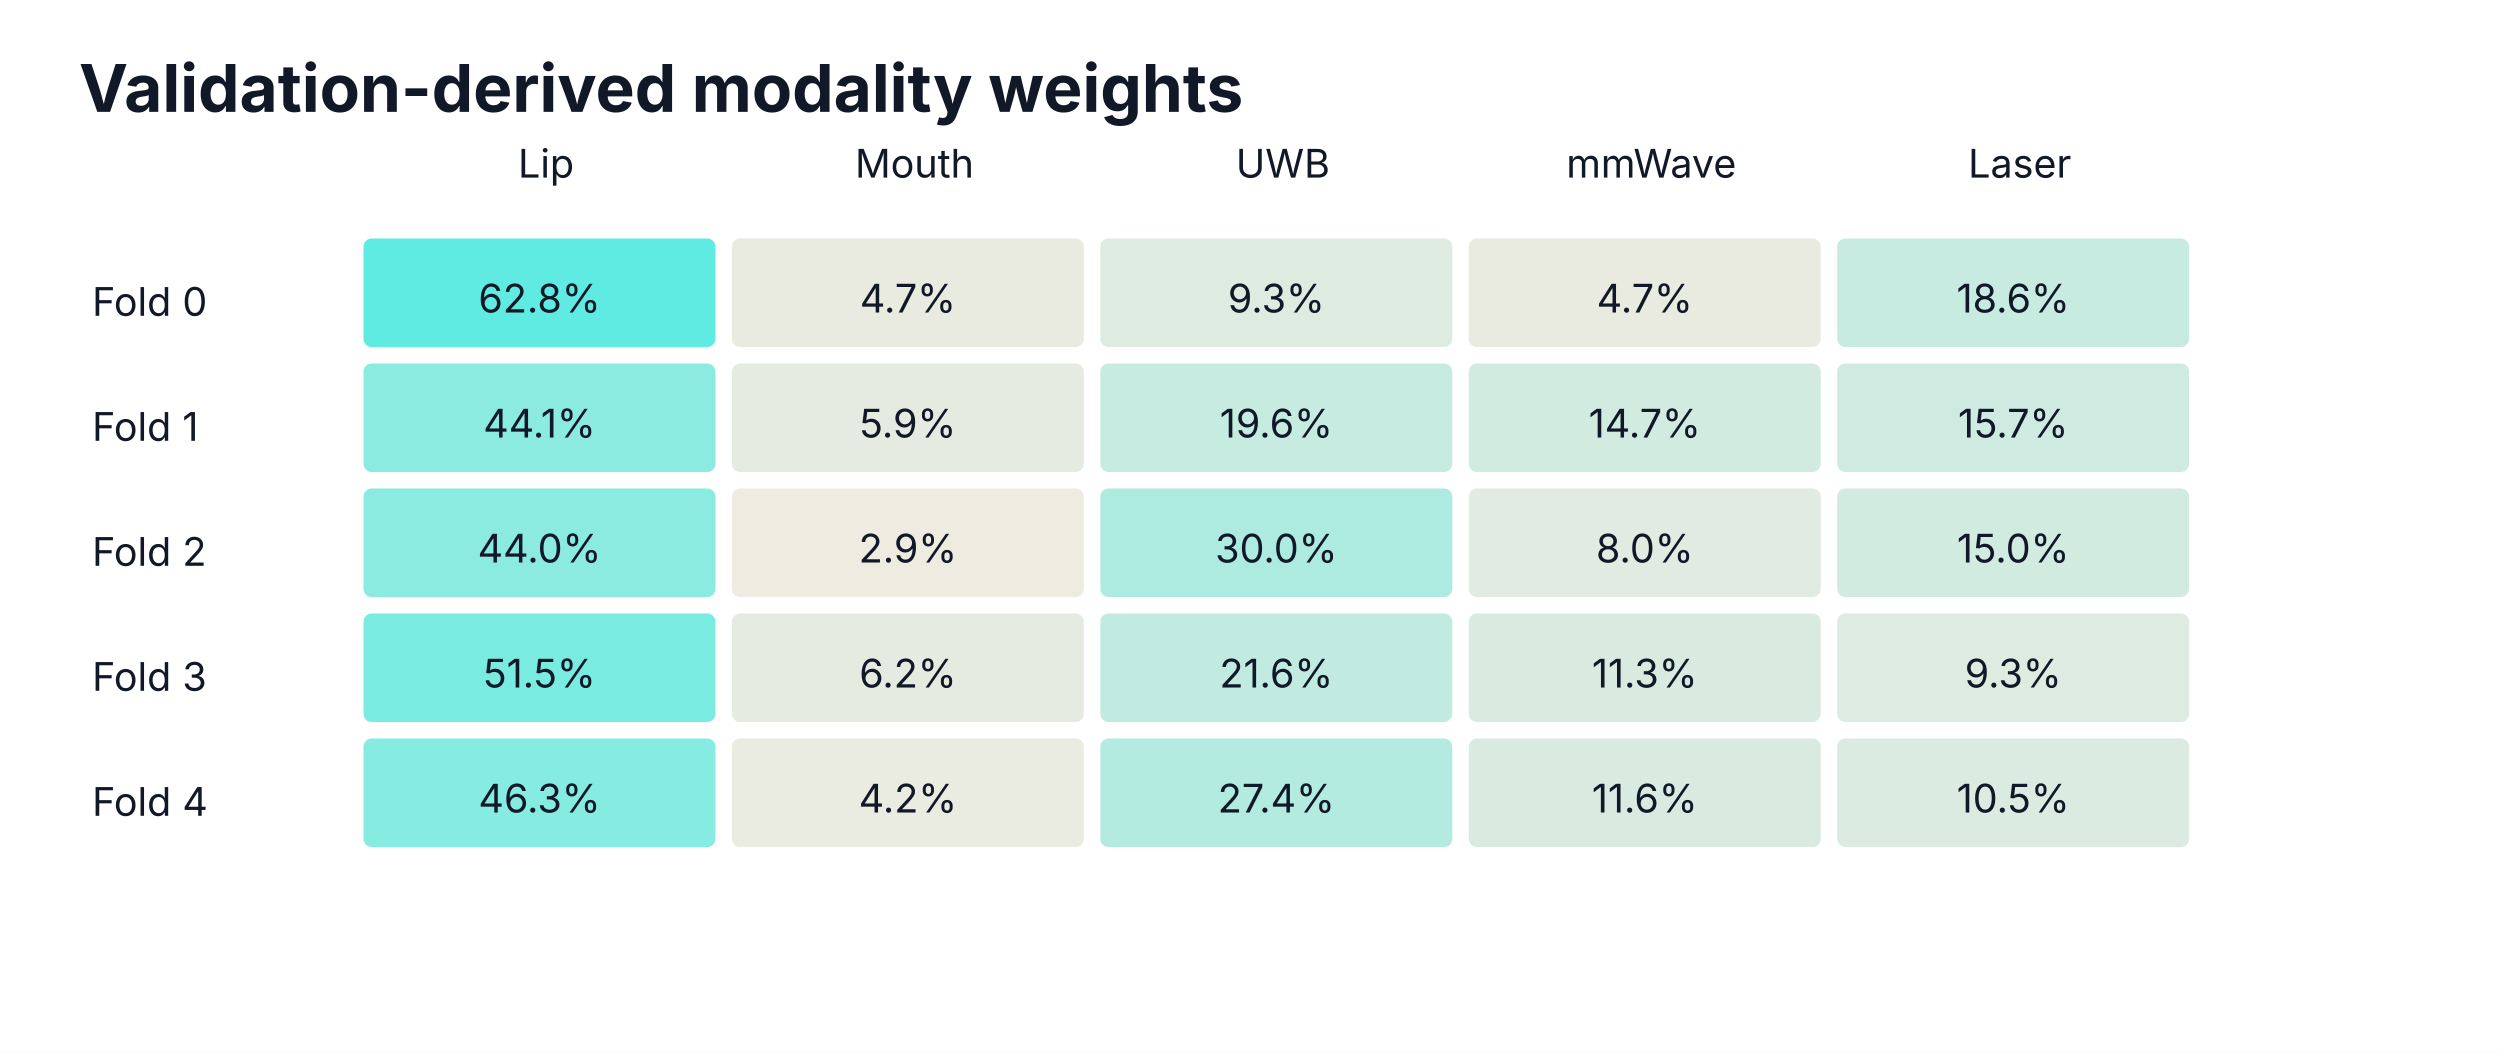
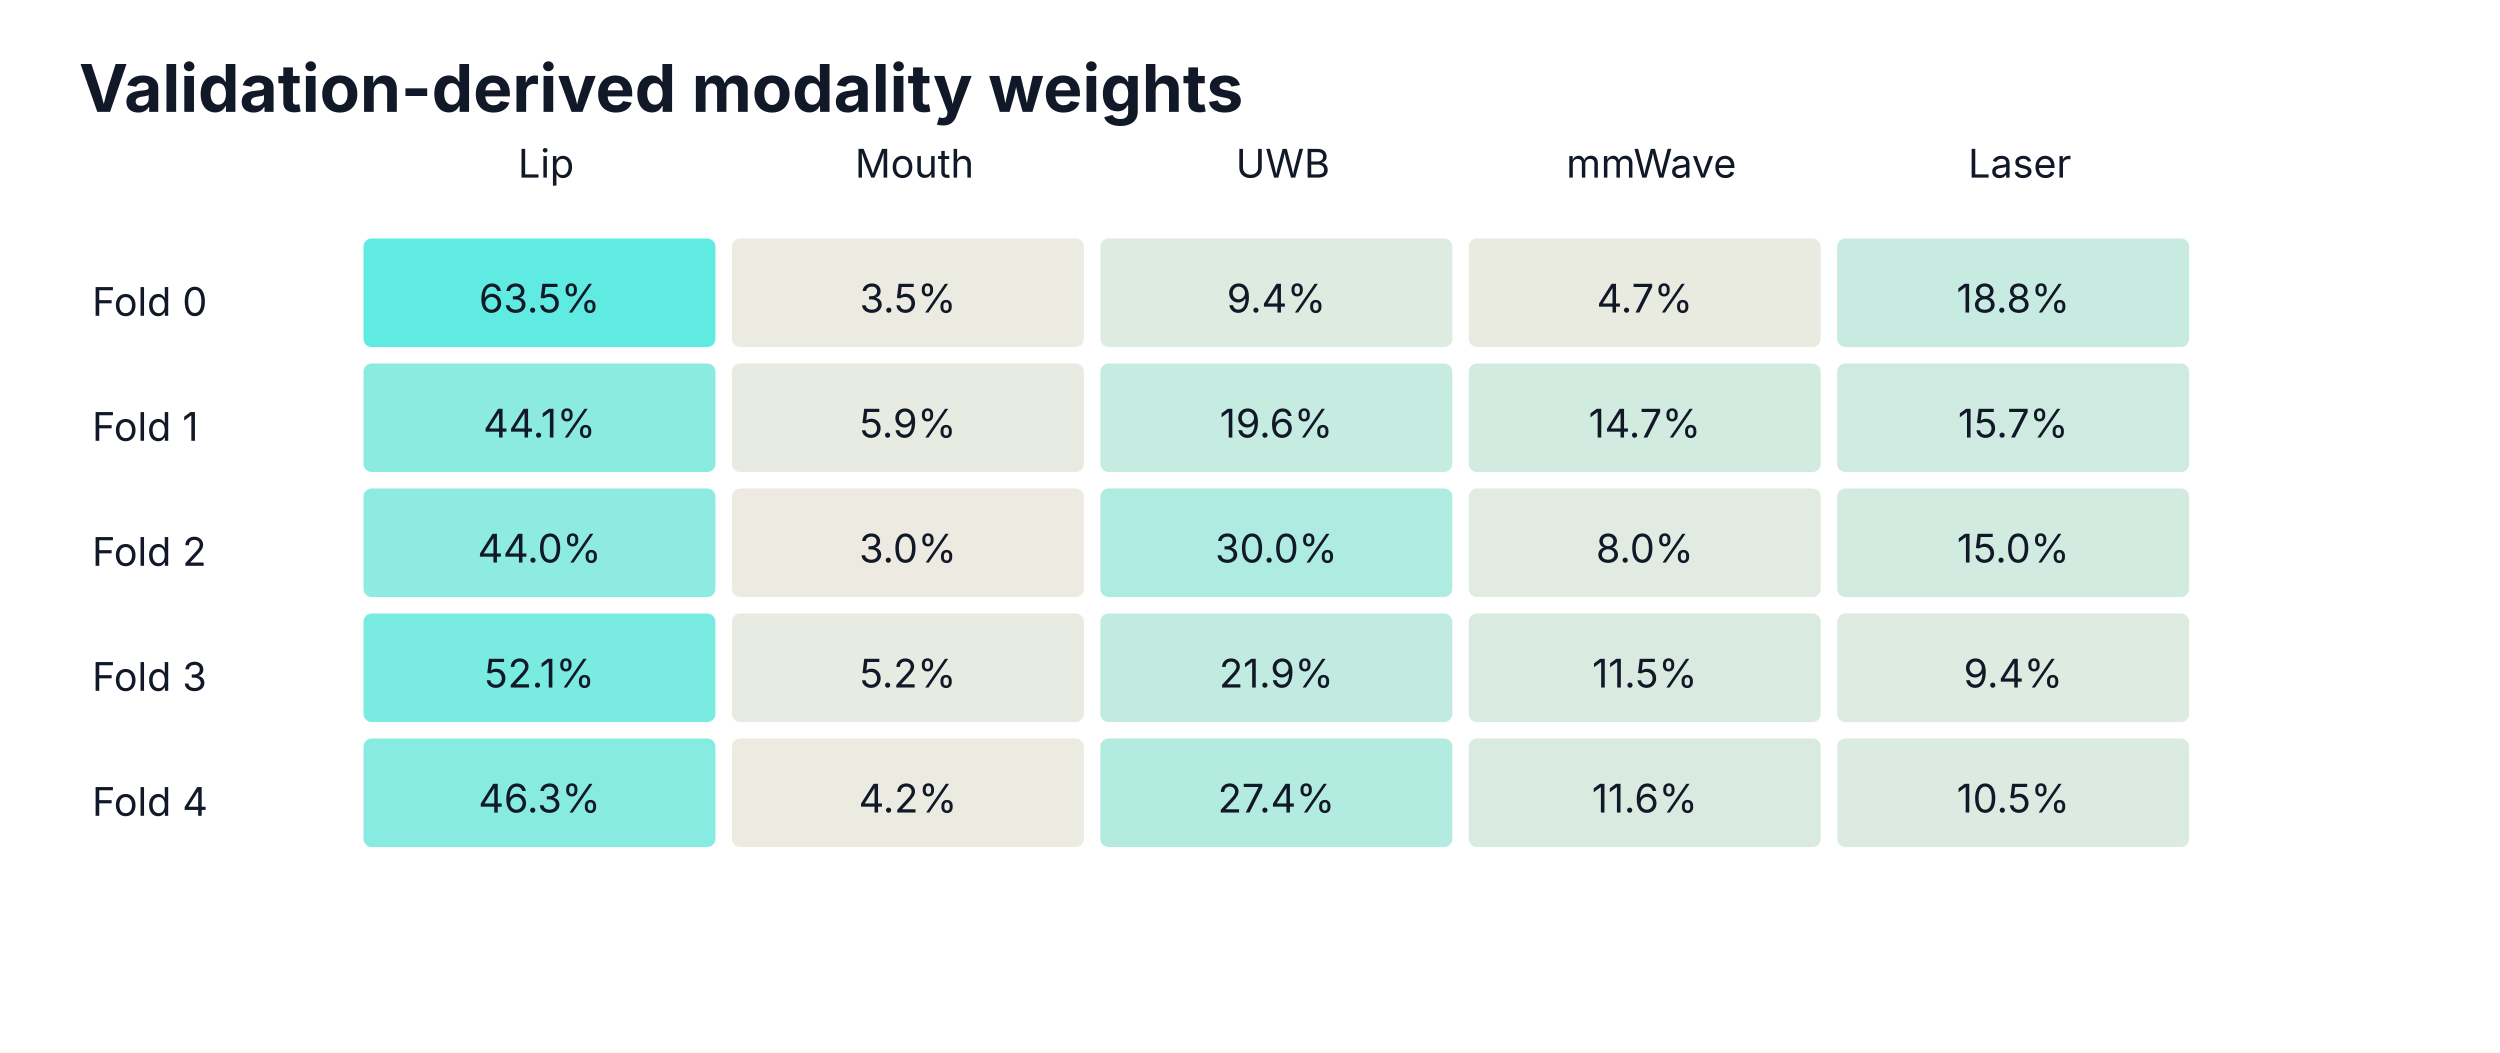
<svg xmlns="http://www.w3.org/2000/svg" width="760" height="320" viewBox="0 0 760 320">
  <rect width="760" height="320" fill="#ffffff" />
  <text x="24.0" y="34.0" font-family="Inter, Arial, sans-serif" font-size="20" font-weight="700" text-anchor="start" fill="#111827">Validation-derived modality weights</text>
  <text x="166.0" y="54.0" font-family="Inter, Arial, sans-serif" font-size="12" font-weight="400" text-anchor="middle" fill="#111827">Lip</text>
  <text x="278.0" y="54.0" font-family="Inter, Arial, sans-serif" font-size="12" font-weight="400" text-anchor="middle" fill="#111827">Mouth</text>
  <text x="390.0" y="54.0" font-family="Inter, Arial, sans-serif" font-size="12" font-weight="400" text-anchor="middle" fill="#111827">UWB</text>
  <text x="502.0" y="54.0" font-family="Inter, Arial, sans-serif" font-size="12" font-weight="400" text-anchor="middle" fill="#111827">mmWave</text>
  <text x="614.0" y="54.0" font-family="Inter, Arial, sans-serif" font-size="12" font-weight="400" text-anchor="middle" fill="#111827">Laser</text>
  <text x="28.0" y="96.0" font-family="Inter, Arial, sans-serif" font-size="12" font-weight="400" text-anchor="start" fill="#111827">Fold 0</text>
  <rect x="110" y="72" width="108" height="34" rx="3" fill="rgb(95,235,225)" stroke="#ffffff" />
-   <text x="164.0" y="95.0" font-family="Inter, Arial, sans-serif" font-size="12" font-weight="400" text-anchor="middle" fill="#111827">62.8%</text>
-   <rect x="222" y="72" width="108" height="34" rx="3" fill="rgb(233,235,225)" stroke="#ffffff" />
-   <text x="276.0" y="95.0" font-family="Inter, Arial, sans-serif" font-size="12" font-weight="400" text-anchor="middle" fill="#111827">4.7%</text>
+   <text x="164.0" y="95.0" font-family="Inter, Arial, sans-serif" font-size="12" font-weight="400" text-anchor="middle" fill="#111827">63.5%</text>
+   <rect x="222" y="72" width="108" height="34" rx="3" fill="rgb(236,235,225)" stroke="#ffffff" />
+   <text x="276.0" y="95.0" font-family="Inter, Arial, sans-serif" font-size="12" font-weight="400" text-anchor="middle" fill="#111827">3.5%</text>
  <rect x="334" y="72" width="108" height="34" rx="3" fill="rgb(222,235,225)" stroke="#ffffff" />
-   <text x="388.0" y="95.0" font-family="Inter, Arial, sans-serif" font-size="12" font-weight="400" text-anchor="middle" fill="#111827">9.3%</text>
+   <text x="388.0" y="95.0" font-family="Inter, Arial, sans-serif" font-size="12" font-weight="400" text-anchor="middle" fill="#111827">9.4%</text>
  <rect x="446" y="72" width="108" height="34" rx="3" fill="rgb(233,235,225)" stroke="#ffffff" />
  <text x="500.0" y="95.0" font-family="Inter, Arial, sans-serif" font-size="12" font-weight="400" text-anchor="middle" fill="#111827">4.7%</text>
  <rect x="558" y="72" width="108" height="34" rx="3" fill="rgb(200,235,225)" stroke="#ffffff" />
-   <text x="612.0" y="95.0" font-family="Inter, Arial, sans-serif" font-size="12" font-weight="400" text-anchor="middle" fill="#111827">18.6%</text>
+   <text x="612.0" y="95.0" font-family="Inter, Arial, sans-serif" font-size="12" font-weight="400" text-anchor="middle" fill="#111827">18.8%</text>
  <text x="28.0" y="134.0" font-family="Inter, Arial, sans-serif" font-size="12" font-weight="400" text-anchor="start" fill="#111827">Fold 1</text>
-   <rect x="110" y="110" width="108" height="34" rx="3" fill="rgb(139,235,225)" stroke="#ffffff" />
+   <rect x="110" y="110" width="108" height="34" rx="3" fill="rgb(140,235,225)" stroke="#ffffff" />
  <text x="164.0" y="133.0" font-family="Inter, Arial, sans-serif" font-size="12" font-weight="400" text-anchor="middle" fill="#111827">44.1%</text>
-   <rect x="222" y="110" width="108" height="34" rx="3" fill="rgb(230,235,225)" stroke="#ffffff" />
+   <rect x="222" y="110" width="108" height="34" rx="3" fill="rgb(231,235,225)" stroke="#ffffff" />
  <text x="276.0" y="133.0" font-family="Inter, Arial, sans-serif" font-size="12" font-weight="400" text-anchor="middle" fill="#111827">5.9%</text>
  <rect x="334" y="110" width="108" height="34" rx="3" fill="rgb(198,235,225)" stroke="#ffffff" />
  <text x="388.0" y="133.0" font-family="Inter, Arial, sans-serif" font-size="12" font-weight="400" text-anchor="middle" fill="#111827">19.6%</text>
-   <rect x="446" y="110" width="108" height="34" rx="3" fill="rgb(209,235,225)" stroke="#ffffff" />
+   <rect x="446" y="110" width="108" height="34" rx="3" fill="rgb(210,235,225)" stroke="#ffffff" />
  <text x="500.0" y="133.0" font-family="Inter, Arial, sans-serif" font-size="12" font-weight="400" text-anchor="middle" fill="#111827">14.7%</text>
  <rect x="558" y="110" width="108" height="34" rx="3" fill="rgb(207,235,225)" stroke="#ffffff" />
  <text x="612.0" y="133.0" font-family="Inter, Arial, sans-serif" font-size="12" font-weight="400" text-anchor="middle" fill="#111827">15.7%</text>
  <text x="28.0" y="172.0" font-family="Inter, Arial, sans-serif" font-size="12" font-weight="400" text-anchor="start" fill="#111827">Fold 2</text>
-   <rect x="110" y="148" width="108" height="34" rx="3" fill="rgb(139,235,225)" stroke="#ffffff" />
+   <rect x="110" y="148" width="108" height="34" rx="3" fill="rgb(141,235,225)" stroke="#ffffff" />
  <text x="164.0" y="171.0" font-family="Inter, Arial, sans-serif" font-size="12" font-weight="400" text-anchor="middle" fill="#111827">44.0%</text>
-   <rect x="222" y="148" width="108" height="34" rx="3" fill="rgb(238,235,225)" stroke="#ffffff" />
-   <text x="276.0" y="171.0" font-family="Inter, Arial, sans-serif" font-size="12" font-weight="400" text-anchor="middle" fill="#111827">2.9%</text>
-   <rect x="334" y="148" width="108" height="34" rx="3" fill="rgb(173,235,225)" stroke="#ffffff" />
+   <rect x="222" y="148" width="108" height="34" rx="3" fill="rgb(237,235,225)" stroke="#ffffff" />
+   <text x="276.0" y="171.0" font-family="Inter, Arial, sans-serif" font-size="12" font-weight="400" text-anchor="middle" fill="#111827">3.0%</text>
+   <rect x="334" y="148" width="108" height="34" rx="3" fill="rgb(174,235,225)" stroke="#ffffff" />
  <text x="388.0" y="171.0" font-family="Inter, Arial, sans-serif" font-size="12" font-weight="400" text-anchor="middle" fill="#111827">30.0%</text>
-   <rect x="446" y="148" width="108" height="34" rx="3" fill="rgb(225,235,225)" stroke="#ffffff" />
+   <rect x="446" y="148" width="108" height="34" rx="3" fill="rgb(226,235,225)" stroke="#ffffff" />
  <text x="500.0" y="171.0" font-family="Inter, Arial, sans-serif" font-size="12" font-weight="400" text-anchor="middle" fill="#111827">8.0%</text>
  <rect x="558" y="148" width="108" height="34" rx="3" fill="rgb(209,235,225)" stroke="#ffffff" />
  <text x="612.0" y="171.0" font-family="Inter, Arial, sans-serif" font-size="12" font-weight="400" text-anchor="middle" fill="#111827">15.0%</text>
  <text x="28.0" y="210.0" font-family="Inter, Arial, sans-serif" font-size="12" font-weight="400" text-anchor="start" fill="#111827">Fold 3</text>
-   <rect x="110" y="186" width="108" height="34" rx="3" fill="rgb(121,235,225)" stroke="#ffffff" />
-   <text x="164.0" y="209.0" font-family="Inter, Arial, sans-serif" font-size="12" font-weight="400" text-anchor="middle" fill="#111827">51.5%</text>
-   <rect x="222" y="186" width="108" height="34" rx="3" fill="rgb(230,235,225)" stroke="#ffffff" />
-   <text x="276.0" y="209.0" font-family="Inter, Arial, sans-serif" font-size="12" font-weight="400" text-anchor="middle" fill="#111827">6.2%</text>
+   <rect x="110" y="186" width="108" height="34" rx="3" fill="rgb(122,235,225)" stroke="#ffffff" />
+   <text x="164.0" y="209.0" font-family="Inter, Arial, sans-serif" font-size="12" font-weight="400" text-anchor="middle" fill="#111827">52.1%</text>
+   <rect x="222" y="186" width="108" height="34" rx="3" fill="rgb(232,235,225)" stroke="#ffffff" />
+   <text x="276.0" y="209.0" font-family="Inter, Arial, sans-serif" font-size="12" font-weight="400" text-anchor="middle" fill="#111827">5.2%</text>
  <rect x="334" y="186" width="108" height="34" rx="3" fill="rgb(193,235,225)" stroke="#ffffff" />
-   <text x="388.0" y="209.0" font-family="Inter, Arial, sans-serif" font-size="12" font-weight="400" text-anchor="middle" fill="#111827">21.6%</text>
+   <text x="388.0" y="209.0" font-family="Inter, Arial, sans-serif" font-size="12" font-weight="400" text-anchor="middle" fill="#111827">21.9%</text>
  <rect x="446" y="186" width="108" height="34" rx="3" fill="rgb(217,235,225)" stroke="#ffffff" />
-   <text x="500.0" y="209.0" font-family="Inter, Arial, sans-serif" font-size="12" font-weight="400" text-anchor="middle" fill="#111827">11.3%</text>
+   <text x="500.0" y="209.0" font-family="Inter, Arial, sans-serif" font-size="12" font-weight="400" text-anchor="middle" fill="#111827">11.5%</text>
  <rect x="558" y="186" width="108" height="34" rx="3" fill="rgb(222,235,225)" stroke="#ffffff" />
-   <text x="612.0" y="209.0" font-family="Inter, Arial, sans-serif" font-size="12" font-weight="400" text-anchor="middle" fill="#111827">9.3%</text>
+   <text x="612.0" y="209.0" font-family="Inter, Arial, sans-serif" font-size="12" font-weight="400" text-anchor="middle" fill="#111827">9.4%</text>
  <text x="28.0" y="248.0" font-family="Inter, Arial, sans-serif" font-size="12" font-weight="400" text-anchor="start" fill="#111827">Fold 4</text>
-   <rect x="110" y="224" width="108" height="34" rx="3" fill="rgb(134,235,225)" stroke="#ffffff" />
+   <rect x="110" y="224" width="108" height="34" rx="3" fill="rgb(135,235,225)" stroke="#ffffff" />
  <text x="164.0" y="247.0" font-family="Inter, Arial, sans-serif" font-size="12" font-weight="400" text-anchor="middle" fill="#111827">46.3%</text>
-   <rect x="222" y="224" width="108" height="34" rx="3" fill="rgb(234,235,225)" stroke="#ffffff" />
+   <rect x="222" y="224" width="108" height="34" rx="3" fill="rgb(235,235,225)" stroke="#ffffff" />
  <text x="276.0" y="247.0" font-family="Inter, Arial, sans-serif" font-size="12" font-weight="400" text-anchor="middle" fill="#111827">4.2%</text>
-   <rect x="334" y="224" width="108" height="34" rx="3" fill="rgb(179,235,225)" stroke="#ffffff" />
+   <rect x="334" y="224" width="108" height="34" rx="3" fill="rgb(180,235,225)" stroke="#ffffff" />
  <text x="388.0" y="247.0" font-family="Inter, Arial, sans-serif" font-size="12" font-weight="400" text-anchor="middle" fill="#111827">27.4%</text>
  <rect x="446" y="224" width="108" height="34" rx="3" fill="rgb(217,235,225)" stroke="#ffffff" />
  <text x="500.0" y="247.0" font-family="Inter, Arial, sans-serif" font-size="12" font-weight="400" text-anchor="middle" fill="#111827">11.6%</text>
-   <rect x="558" y="224" width="108" height="34" rx="3" fill="rgb(219,235,225)" stroke="#ffffff" />
+   <rect x="558" y="224" width="108" height="34" rx="3" fill="rgb(220,235,225)" stroke="#ffffff" />
  <text x="612.0" y="247.0" font-family="Inter, Arial, sans-serif" font-size="12" font-weight="400" text-anchor="middle" fill="#111827">10.5%</text>
</svg>
